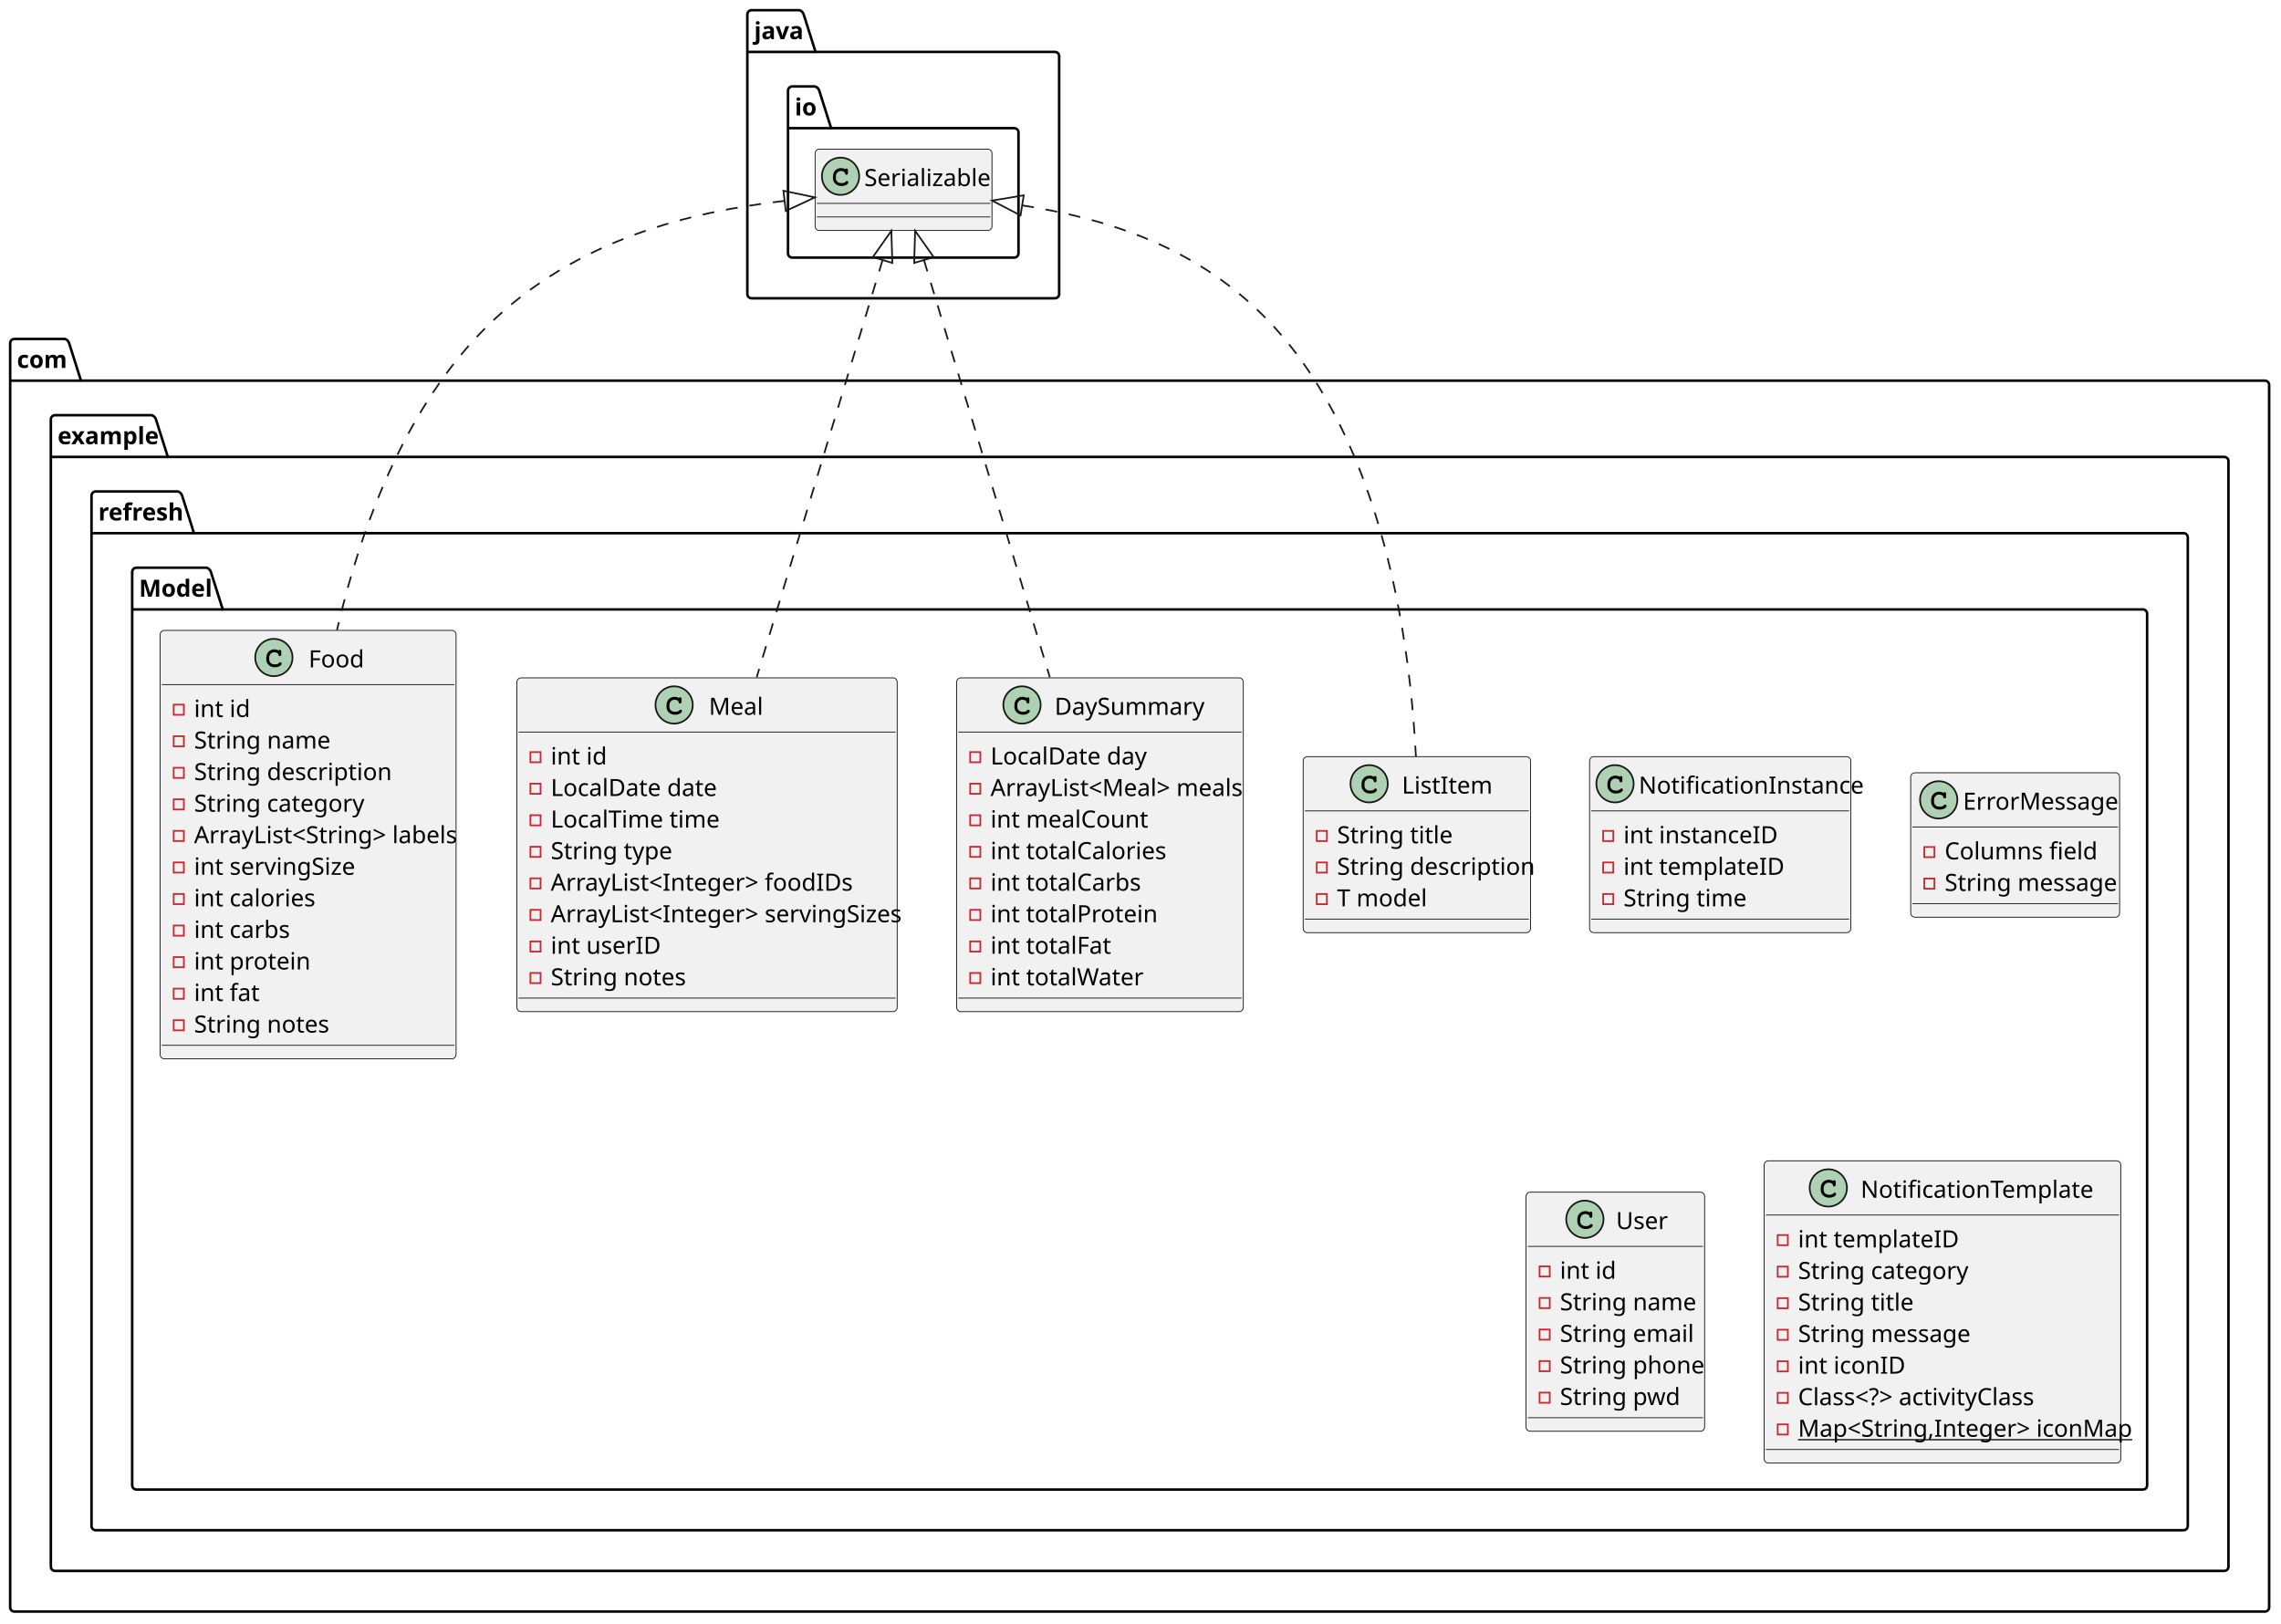
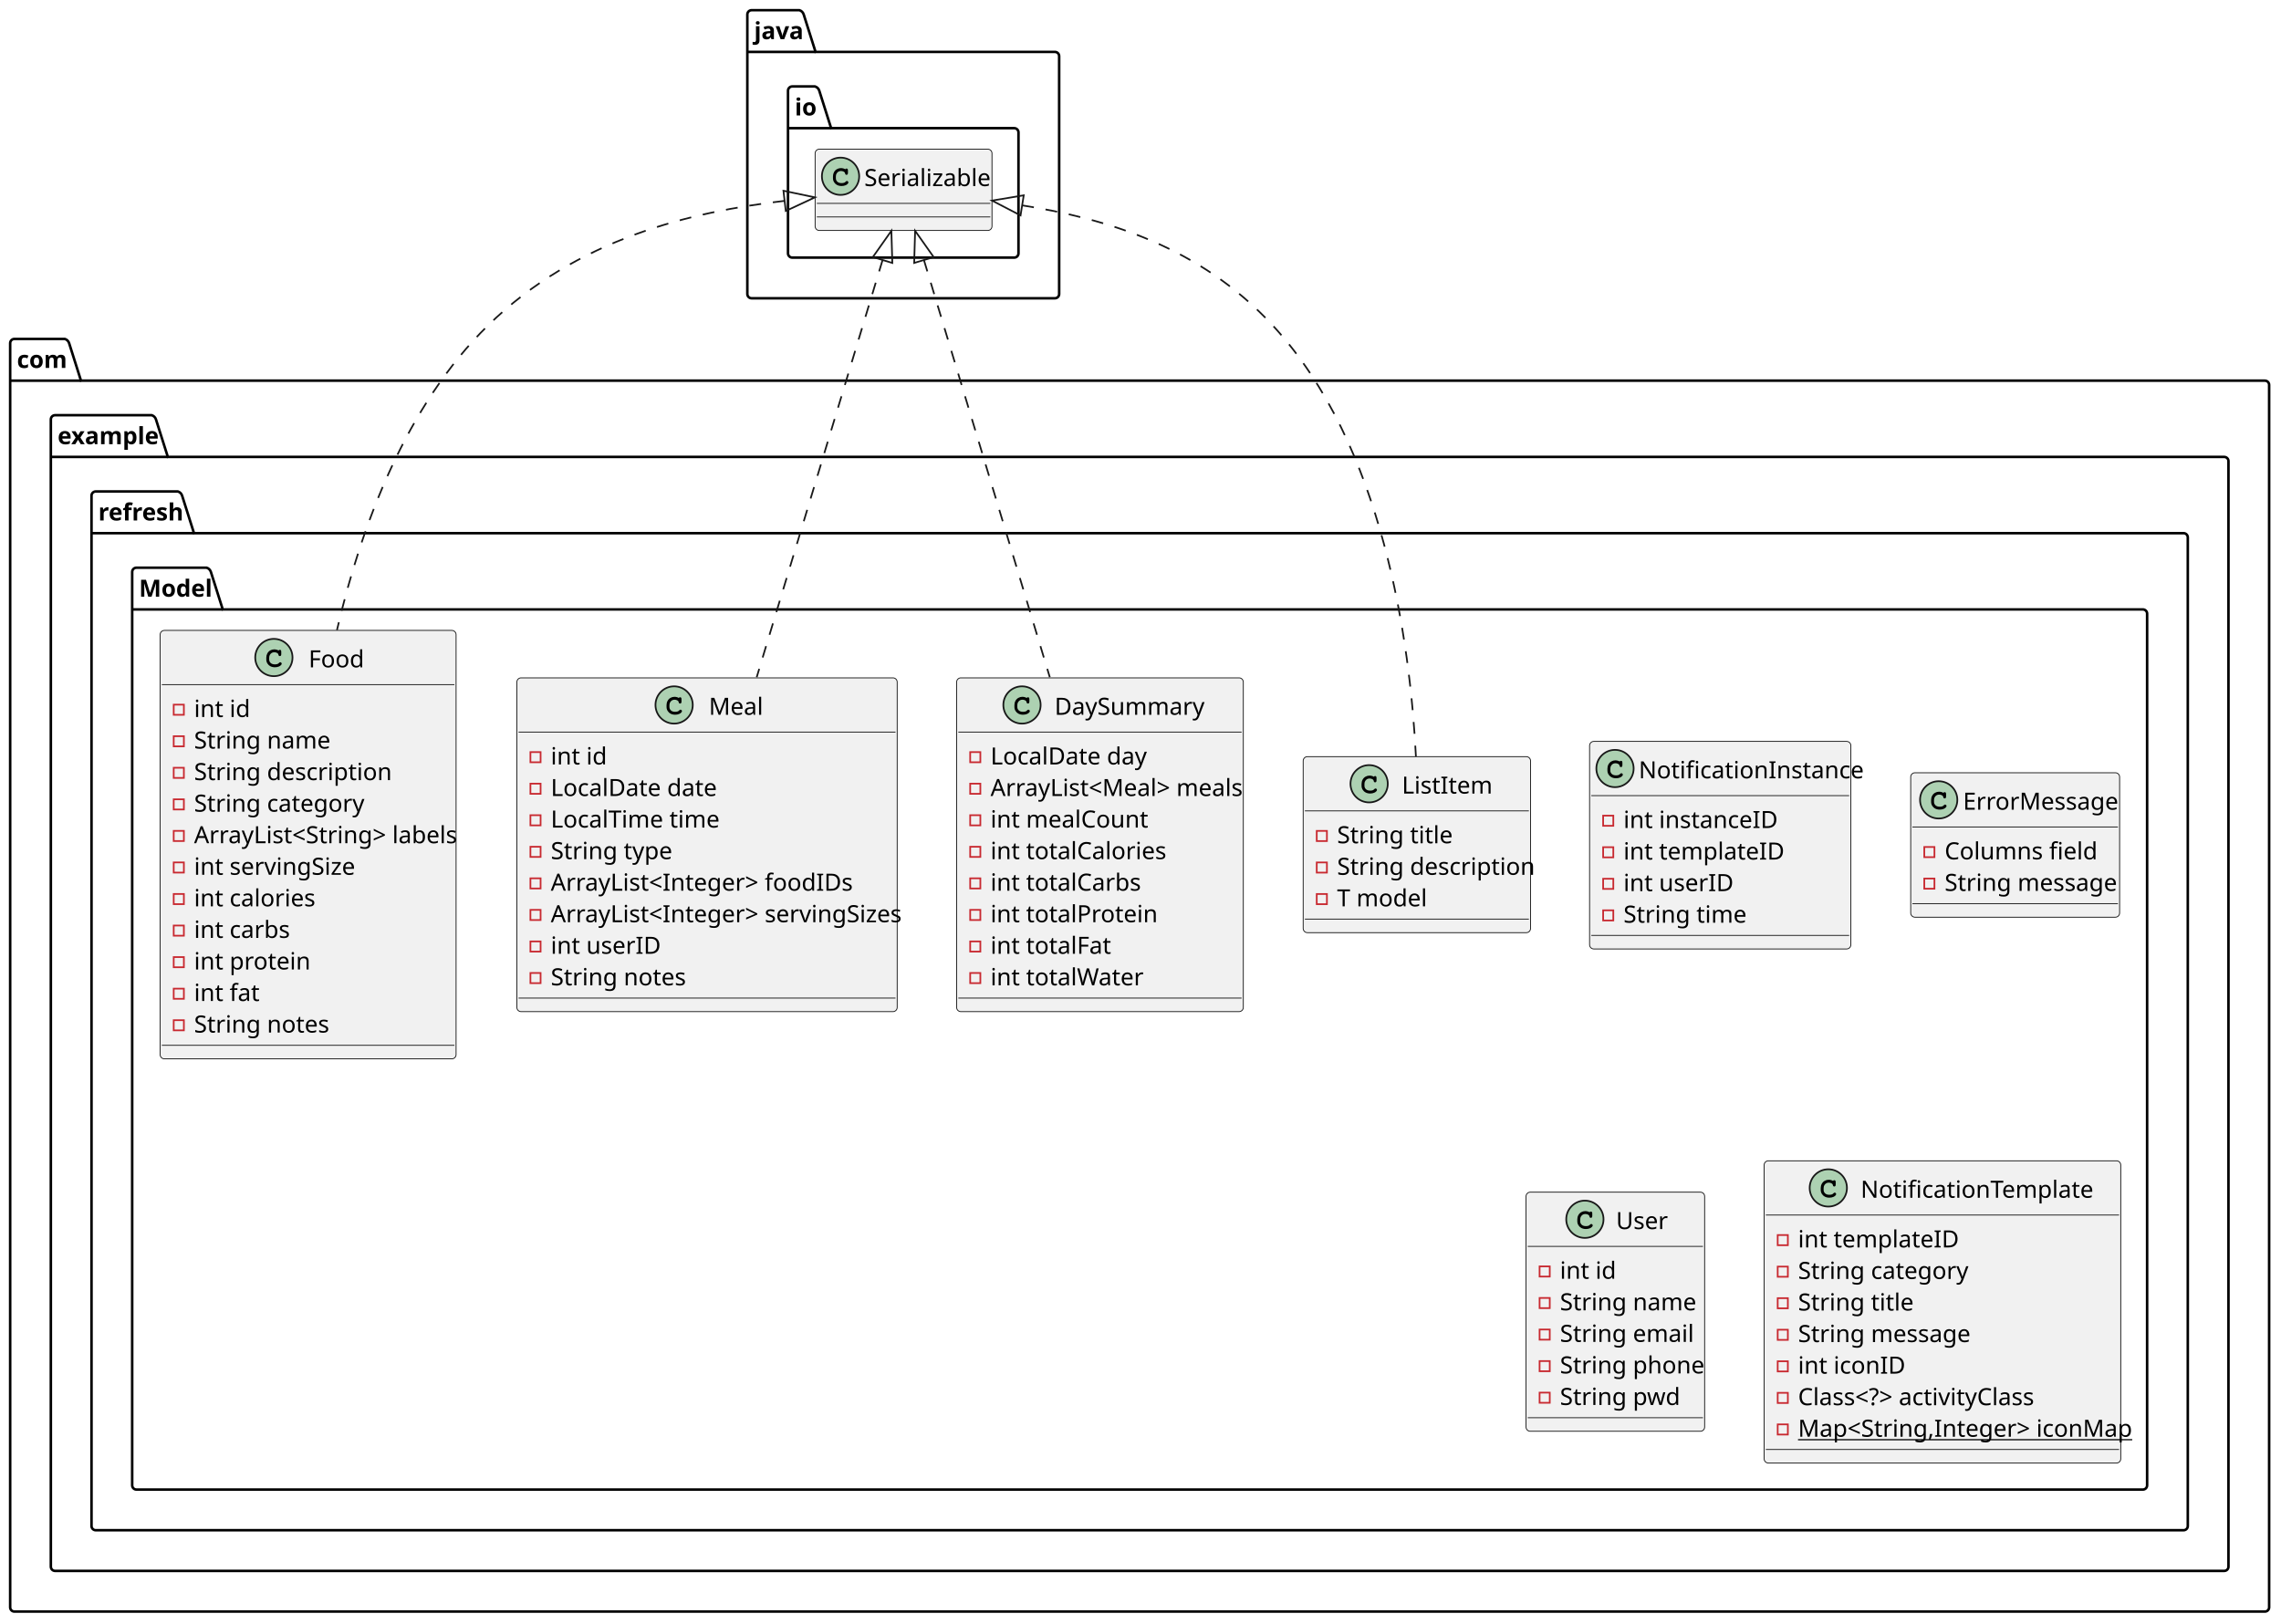
<svg xmlns="http://www.w3.org/2000/svg" contentStyleType="text/css" height="958px" preserveAspectRatio="none" style="width:1346px;height:958px;background:#FFFFFF;" version="1.1" viewBox="0 0 1346 958" width="1346px" zoomAndPan="magnify">
  <defs />
  <g>
    <g id="cluster_com">
      <path d="M8.5,200.014 L38.286,200.014 A3.75,3.75 0 0 1 40.786,202.514 L47.786,224.635 L1336.5,224.635 A2.5,2.5 0 0 1 1339,227.135 L1339,948.514 A2.5,2.5 0 0 1 1336.5,951.014 L8.5,951.014 A2.5,2.5 0 0 1 6,948.514 L6,202.514 A2.5,2.5 0 0 1 8.5,200.014 " fill="none" style="stroke:#000000;stroke-width:1.5;" />
      <line style="stroke:#000000;stroke-width:1.5;" x1="6" x2="47.786" y1="224.635" y2="224.635" />
      <text fill="#000000" font-family="sans-serif" font-size="14" font-weight="bold" lengthAdjust="spacing" textLength="28.786" x="10" y="217.121">com</text>
    </g>
    <g id="cluster_example">
      <path d="M32.5,245.014 L89.534,245.014 A3.75,3.75 0 0 1 92.034,247.514 L99.034,269.635 L1312.5,269.635 A2.5,2.5 0 0 1 1315,272.135 L1315,924.514 A2.5,2.5 0 0 1 1312.5,927.014 L32.5,927.014 A2.5,2.5 0 0 1 30,924.514 L30,247.514 A2.5,2.5 0 0 1 32.5,245.014 " fill="none" style="stroke:#000000;stroke-width:1.5;" />
      <line style="stroke:#000000;stroke-width:1.5;" x1="30" x2="99.034" y1="269.635" y2="269.635" />
      <text fill="#000000" font-family="sans-serif" font-size="14" font-weight="bold" lengthAdjust="spacing" textLength="56.034" x="34" y="262.121">example</text>
    </g>
    <g id="cluster_refresh">
      <path d="M56.5,290.014 L104.969,290.014 A3.75,3.75 0 0 1 107.469,292.514 L114.469,314.635 L1288.5,314.635 A2.5,2.5 0 0 1 1291,317.135 L1291,900.514 A2.5,2.5 0 0 1 1288.5,903.014 L56.5,903.014 A2.5,2.5 0 0 1 54,900.514 L54,292.514 A2.5,2.5 0 0 1 56.5,290.014 " fill="none" style="stroke:#000000;stroke-width:1.5;" />
      <line style="stroke:#000000;stroke-width:1.5;" x1="54" x2="114.469" y1="314.635" y2="314.635" />
      <text fill="#000000" font-family="sans-serif" font-size="14" font-weight="bold" lengthAdjust="spacing" textLength="47.469" x="58" y="307.121">refresh</text>
    </g>
    <g id="cluster_Model">
      <path d="M80.5,335.014 L121.941,335.014 A3.75,3.75 0 0 1 124.441,337.514 L131.441,359.635 L1264.5,359.635 A2.5,2.5 0 0 1 1267,362.135 L1267,876.514 A2.5,2.5 0 0 1 1264.5,879.014 L80.5,879.014 A2.5,2.5 0 0 1 78,876.514 L78,337.514 A2.5,2.5 0 0 1 80.5,335.014 " fill="none" style="stroke:#000000;stroke-width:1.5;" />
      <line style="stroke:#000000;stroke-width:1.5;" x1="78" x2="131.441" y1="359.635" y2="359.635" />
      <text fill="#000000" font-family="sans-serif" font-size="14" font-weight="bold" lengthAdjust="spacing" textLength="40.441" x="82" y="352.121">Model</text>
    </g>
    <g id="cluster_java">
      <path d="M443.5,6.014 L471.748,6.014 A3.75,3.75 0 0 1 474.248,8.514 L481.248,30.635 L622.5,30.635 A2.5,2.5 0 0 1 625,33.135 L625,173.514 A2.5,2.5 0 0 1 622.5,176.014 L443.5,176.014 A2.5,2.5 0 0 1 441,173.514 L441,8.514 A2.5,2.5 0 0 1 443.5,6.014 " fill="none" style="stroke:#000000;stroke-width:1.5;" />
      <line style="stroke:#000000;stroke-width:1.5;" x1="441" x2="481.248" y1="30.635" y2="30.635" />
      <text fill="#000000" font-family="sans-serif" font-size="14" font-weight="bold" lengthAdjust="spacing" textLength="27.248" x="445" y="23.121">java</text>
    </g>
    <g id="cluster_io">
      <path d="M467.5,51.014 L480.941,51.014 A3.75,3.75 0 0 1 483.441,53.514 L490.441,75.635 L598.5,75.635 A2.5,2.5 0 0 1 601,78.135 L601,149.514 A2.5,2.5 0 0 1 598.5,152.014 L467.5,152.014 A2.5,2.5 0 0 1 465,149.514 L465,53.514 A2.5,2.5 0 0 1 467.5,51.014 " fill="none" style="stroke:#000000;stroke-width:1.5;" />
      <line style="stroke:#000000;stroke-width:1.5;" x1="465" x2="490.441" y1="75.635" y2="75.635" />
      <text fill="#000000" font-family="sans-serif" font-size="14" font-weight="bold" lengthAdjust="spacing" textLength="12.441" x="469" y="68.121">io</text>
    </g>
    <g id="elem_ListItem">
      <rect codeLine="1" fill="#F1F1F1" height="103.863" id="ListItem" rx="2.5" ry="2.5" style="stroke:#181818;stroke-width:0.5;" width="134.165" x="769" y="446.514" />
      <ellipse cx="807.918" cy="462.514" fill="#ADD1B2" rx="11" ry="11" style="stroke:#181818;stroke-width:1.0;" />
      <path d="M810.684,458.389 Q810.84,458.17 811.028,458.06 Q811.215,457.951 811.434,457.951 Q811.809,457.951 812.043,458.217 Q812.278,458.467 812.278,459.076 L812.278,460.529 Q812.278,461.139 812.043,461.404 Q811.809,461.67 811.434,461.67 Q811.09,461.67 810.887,461.467 Q810.684,461.279 810.574,460.764 Q810.528,460.404 810.34,460.217 Q810.012,459.842 809.403,459.623 Q808.793,459.404 808.168,459.404 Q807.403,459.404 806.762,459.732 Q806.137,460.06 805.637,460.81 Q805.153,461.56 805.153,462.592 L805.153,463.685 Q805.153,464.92 806.043,465.748 Q806.934,466.56 808.528,466.56 Q809.465,466.56 810.121,466.31 Q810.512,466.154 810.934,465.717 Q811.199,465.451 811.34,465.373 Q811.496,465.295 811.699,465.295 Q812.028,465.295 812.278,465.56 Q812.543,465.81 812.543,466.154 Q812.543,466.498 812.199,466.904 Q811.699,467.482 810.903,467.81 Q809.824,468.264 808.528,468.264 Q807.012,468.264 805.809,467.639 Q804.824,467.139 804.137,466.076 Q803.449,464.998 803.449,463.717 L803.449,462.56 Q803.449,461.232 804.059,460.092 Q804.684,458.935 805.778,458.326 Q806.871,457.701 808.106,457.701 Q808.84,457.701 809.481,457.873 Q810.137,458.029 810.684,458.389 Z " fill="#000000" />
      <text fill="#000000" font-family="sans-serif" font-size="14" lengthAdjust="spacing" textLength="49.014" x="827.233" y="468.31">ListItem</text>
      <line style="stroke:#181818;stroke-width:0.5;" x1="770" x2="902.165" y1="478.514" y2="478.514" />
      <rect fill="none" height="6" style="stroke:#C82930;stroke-width:1.0;" width="6" x="777" y="490.324" />
      <text fill="#000000" font-family="sans-serif" font-size="14" lengthAdjust="spacing" textLength="62.248" x="789" y="497.621">String title</text>
      <rect fill="none" height="6" style="stroke:#C82930;stroke-width:1.0;" width="6" x="777" y="508.945" />
      <text fill="#000000" font-family="sans-serif" font-size="14" lengthAdjust="spacing" textLength="108.165" x="789" y="516.242">String description</text>
      <rect fill="none" height="6" style="stroke:#C82930;stroke-width:1.0;" width="6" x="777" y="527.566" />
      <text fill="#000000" font-family="sans-serif" font-size="14" lengthAdjust="spacing" textLength="50.572" x="789" y="534.863">T model</text>
      <line style="stroke:#181818;stroke-width:0.5;" x1="770" x2="902.165" y1="542.377" y2="542.377" />
    </g>
    <g id="elem_NotificationInstance">
-       <rect codeLine="7" fill="#F1F1F1" height="103.863" id="NotificationInstance" rx="2.5" ry="2.5" style="stroke:#181818;stroke-width:0.5;" width="154.179" x="938" y="446.514" />
-       <ellipse cx="953" cy="462.514" fill="#ADD1B2" rx="11" ry="11" style="stroke:#181818;stroke-width:1.0;" />
-       <path d="M955.766,458.389 Q955.922,458.17 956.109,458.06 Q956.297,457.951 956.516,457.951 Q956.891,457.951 957.125,458.217 Q957.359,458.467 957.359,459.076 L957.359,460.529 Q957.359,461.139 957.125,461.404 Q956.891,461.67 956.516,461.67 Q956.172,461.67 955.969,461.467 Q955.766,461.279 955.656,460.764 Q955.609,460.404 955.422,460.217 Q955.094,459.842 954.484,459.623 Q953.875,459.404 953.25,459.404 Q952.484,459.404 951.844,459.732 Q951.219,460.06 950.719,460.81 Q950.234,461.56 950.234,462.592 L950.234,463.685 Q950.234,464.92 951.125,465.748 Q952.016,466.56 953.609,466.56 Q954.547,466.56 955.203,466.31 Q955.594,466.154 956.016,465.717 Q956.281,465.451 956.422,465.373 Q956.578,465.295 956.781,465.295 Q957.109,465.295 957.359,465.56 Q957.625,465.81 957.625,466.154 Q957.625,466.498 957.281,466.904 Q956.781,467.482 955.984,467.81 Q954.906,468.264 953.609,468.264 Q952.094,468.264 950.891,467.639 Q949.906,467.139 949.219,466.076 Q948.531,464.998 948.531,463.717 L948.531,462.56 Q948.531,461.232 949.141,460.092 Q949.766,458.935 950.859,458.326 Q951.953,457.701 953.188,457.701 Q953.922,457.701 954.562,457.873 Q955.219,458.029 955.766,458.389 Z " fill="#000000" />
-       <text fill="#000000" font-family="sans-serif" font-size="14" lengthAdjust="spacing" textLength="122.179" x="967" y="468.31">NotificationInstance</text>
-       <line style="stroke:#181818;stroke-width:0.5;" x1="939" x2="1091.179" y1="478.514" y2="478.514" />
-       <rect fill="none" height="6" style="stroke:#C82930;stroke-width:1.0;" width="6" x="946" y="490.324" />
-       <text fill="#000000" font-family="sans-serif" font-size="14" lengthAdjust="spacing" textLength="84.82" x="958" y="497.621">int instanceID</text>
-       <rect fill="none" height="6" style="stroke:#C82930;stroke-width:1.0;" width="6" x="946" y="508.945" />
-       <text fill="#000000" font-family="sans-serif" font-size="14" lengthAdjust="spacing" textLength="86.372" x="958" y="516.242">int templateID</text>
-       <rect fill="none" height="6" style="stroke:#C82930;stroke-width:1.0;" width="6" x="946" y="527.566" />
-       <text fill="#000000" font-family="sans-serif" font-size="14" lengthAdjust="spacing" textLength="66.91" x="958" y="534.863">String time</text>
-       <line style="stroke:#181818;stroke-width:0.5;" x1="939" x2="1091.179" y1="542.377" y2="542.377" />
+       <rect codeLine="7" fill="#F1F1F1" height="122.484" id="NotificationInstance" rx="2.5" ry="2.5" style="stroke:#181818;stroke-width:0.5;" width="154.179" x="938" y="437.514" />
+       <ellipse cx="953" cy="453.514" fill="#ADD1B2" rx="11" ry="11" style="stroke:#181818;stroke-width:1.0;" />
+       <path d="M955.766,449.389 Q955.922,449.17 956.109,449.06 Q956.297,448.951 956.516,448.951 Q956.891,448.951 957.125,449.217 Q957.359,449.467 957.359,450.076 L957.359,451.529 Q957.359,452.139 957.125,452.404 Q956.891,452.67 956.516,452.67 Q956.172,452.67 955.969,452.467 Q955.766,452.279 955.656,451.764 Q955.609,451.404 955.422,451.217 Q955.094,450.842 954.484,450.623 Q953.875,450.404 953.25,450.404 Q952.484,450.404 951.844,450.732 Q951.219,451.06 950.719,451.81 Q950.234,452.56 950.234,453.592 L950.234,454.685 Q950.234,455.92 951.125,456.748 Q952.016,457.56 953.609,457.56 Q954.547,457.56 955.203,457.31 Q955.594,457.154 956.016,456.717 Q956.281,456.451 956.422,456.373 Q956.578,456.295 956.781,456.295 Q957.109,456.295 957.359,456.56 Q957.625,456.81 957.625,457.154 Q957.625,457.498 957.281,457.904 Q956.781,458.482 955.984,458.81 Q954.906,459.264 953.609,459.264 Q952.094,459.264 950.891,458.639 Q949.906,458.139 949.219,457.076 Q948.531,455.998 948.531,454.717 L948.531,453.56 Q948.531,452.232 949.141,451.092 Q949.766,449.935 950.859,449.326 Q951.953,448.701 953.188,448.701 Q953.922,448.701 954.562,448.873 Q955.219,449.029 955.766,449.389 Z " fill="#000000" />
+       <text fill="#000000" font-family="sans-serif" font-size="14" lengthAdjust="spacing" textLength="122.179" x="967" y="459.31">NotificationInstance</text>
+       <line style="stroke:#181818;stroke-width:0.5;" x1="939" x2="1091.179" y1="469.514" y2="469.514" />
+       <rect fill="none" height="6" style="stroke:#C82930;stroke-width:1.0;" width="6" x="946" y="481.324" />
+       <text fill="#000000" font-family="sans-serif" font-size="14" lengthAdjust="spacing" textLength="84.82" x="958" y="488.621">int instanceID</text>
+       <rect fill="none" height="6" style="stroke:#C82930;stroke-width:1.0;" width="6" x="946" y="499.945" />
+       <text fill="#000000" font-family="sans-serif" font-size="14" lengthAdjust="spacing" textLength="86.372" x="958" y="507.242">int templateID</text>
+       <rect fill="none" height="6" style="stroke:#C82930;stroke-width:1.0;" width="6" x="946" y="518.566" />
+       <text fill="#000000" font-family="sans-serif" font-size="14" lengthAdjust="spacing" textLength="59.91" x="958" y="525.863">int userID</text>
+       <rect fill="none" height="6" style="stroke:#C82930;stroke-width:1.0;" width="6" x="946" y="537.188" />
+       <text fill="#000000" font-family="sans-serif" font-size="14" lengthAdjust="spacing" textLength="66.91" x="958" y="544.484">String time</text>
+       <line style="stroke:#181818;stroke-width:0.5;" x1="939" x2="1091.179" y1="551.998" y2="551.998" />
    </g>
    <g id="elem_DaySummary">
-       <rect codeLine="13" fill="#F1F1F1" height="196.969" id="DaySummary" rx="2.5" ry="2.5" style="stroke:#181818;stroke-width:0.5;" width="169.165" x="564.5" y="400.014" />
+       <rect codeLine="14" fill="#F1F1F1" height="196.969" id="DaySummary" rx="2.5" ry="2.5" style="stroke:#181818;stroke-width:0.5;" width="169.165" x="564.5" y="400.014" />
      <ellipse cx="603.067" cy="416.014" fill="#ADD1B2" rx="11" ry="11" style="stroke:#181818;stroke-width:1.0;" />
      <path d="M605.833,411.889 Q605.989,411.67 606.177,411.56 Q606.364,411.451 606.583,411.451 Q606.958,411.451 607.192,411.717 Q607.427,411.967 607.427,412.576 L607.427,414.029 Q607.427,414.639 607.192,414.904 Q606.958,415.17 606.583,415.17 Q606.239,415.17 606.036,414.967 Q605.833,414.779 605.724,414.264 Q605.677,413.904 605.489,413.717 Q605.161,413.342 604.552,413.123 Q603.942,412.904 603.317,412.904 Q602.552,412.904 601.911,413.232 Q601.286,413.56 600.786,414.31 Q600.302,415.06 600.302,416.092 L600.302,417.185 Q600.302,418.42 601.192,419.248 Q602.083,420.06 603.677,420.06 Q604.614,420.06 605.271,419.81 Q605.661,419.654 606.083,419.217 Q606.349,418.951 606.489,418.873 Q606.646,418.795 606.849,418.795 Q607.177,418.795 607.427,419.06 Q607.692,419.31 607.692,419.654 Q607.692,419.998 607.349,420.404 Q606.849,420.982 606.052,421.31 Q604.974,421.764 603.677,421.764 Q602.161,421.764 600.958,421.139 Q599.974,420.639 599.286,419.576 Q598.599,418.498 598.599,417.217 L598.599,416.06 Q598.599,414.732 599.208,413.592 Q599.833,412.435 600.927,411.826 Q602.021,411.201 603.255,411.201 Q603.989,411.201 604.63,411.373 Q605.286,411.529 605.833,411.889 Z " fill="#000000" />
      <text fill="#000000" font-family="sans-serif" font-size="14" lengthAdjust="spacing" textLength="84.793" x="622.305" y="421.81">DaySummary</text>
      <line style="stroke:#181818;stroke-width:0.5;" x1="565.5" x2="732.665" y1="432.014" y2="432.014" />
      <rect fill="none" height="6" style="stroke:#C82930;stroke-width:1.0;" width="6" x="572.5" y="443.824" />
      <text fill="#000000" font-family="sans-serif" font-size="14" lengthAdjust="spacing" textLength="89.503" x="584.5" y="451.121">LocalDate day</text>
      <rect fill="none" height="6" style="stroke:#C82930;stroke-width:1.0;" width="6" x="572.5" y="462.445" />
      <text fill="#000000" font-family="sans-serif" font-size="14" lengthAdjust="spacing" textLength="143.165" x="584.5" y="469.742">ArrayList&lt;Meal&gt; meals</text>
      <rect fill="none" height="6" style="stroke:#C82930;stroke-width:1.0;" width="6" x="572.5" y="481.066" />
      <text fill="#000000" font-family="sans-serif" font-size="14" lengthAdjust="spacing" textLength="86.379" x="584.5" y="488.363">int mealCount</text>
      <rect fill="none" height="6" style="stroke:#C82930;stroke-width:1.0;" width="6" x="572.5" y="499.688" />
      <text fill="#000000" font-family="sans-serif" font-size="14" lengthAdjust="spacing" textLength="96.489" x="584.5" y="506.984">int totalCalories</text>
      <rect fill="none" height="6" style="stroke:#C82930;stroke-width:1.0;" width="6" x="572.5" y="518.309" />
      <text fill="#000000" font-family="sans-serif" font-size="14" lengthAdjust="spacing" textLength="82.482" x="584.5" y="525.606">int totalCarbs</text>
      <rect fill="none" height="6" style="stroke:#C82930;stroke-width:1.0;" width="6" x="572.5" y="536.93" />
      <text fill="#000000" font-family="sans-serif" font-size="14" lengthAdjust="spacing" textLength="89.496" x="584.5" y="544.227">int totalProtein</text>
      <rect fill="none" height="6" style="stroke:#C82930;stroke-width:1.0;" width="6" x="572.5" y="555.551" />
      <text fill="#000000" font-family="sans-serif" font-size="14" lengthAdjust="spacing" textLength="65.365" x="584.5" y="562.848">int totalFat</text>
      <rect fill="none" height="6" style="stroke:#C82930;stroke-width:1.0;" width="6" x="572.5" y="574.172" />
      <text fill="#000000" font-family="sans-serif" font-size="14" lengthAdjust="spacing" textLength="82.476" x="584.5" y="581.469">int totalWater</text>
      <line style="stroke:#181818;stroke-width:0.5;" x1="565.5" x2="732.665" y1="588.982" y2="588.982" />
    </g>
    <g id="elem_ErrorMessage">
-       <rect codeLine="24" fill="#F1F1F1" height="85.242" id="ErrorMessage" rx="2.5" ry="2.5" style="stroke:#181818;stroke-width:0.5;" width="123.269" x="1127.5" y="456.014" />
+       <rect codeLine="25" fill="#F1F1F1" height="85.242" id="ErrorMessage" rx="2.5" ry="2.5" style="stroke:#181818;stroke-width:0.5;" width="123.269" x="1127.5" y="456.014" />
      <ellipse cx="1144.008" cy="472.014" fill="#ADD1B2" rx="11" ry="11" style="stroke:#181818;stroke-width:1.0;" />
      <path d="M1146.774,467.889 Q1146.93,467.67 1147.118,467.56 Q1147.305,467.451 1147.524,467.451 Q1147.899,467.451 1148.133,467.717 Q1148.368,467.967 1148.368,468.576 L1148.368,470.029 Q1148.368,470.639 1148.133,470.904 Q1147.899,471.17 1147.524,471.17 Q1147.18,471.17 1146.977,470.967 Q1146.774,470.779 1146.665,470.264 Q1146.618,469.904 1146.43,469.717 Q1146.102,469.342 1145.493,469.123 Q1144.883,468.904 1144.258,468.904 Q1143.493,468.904 1142.852,469.232 Q1142.227,469.56 1141.727,470.31 Q1141.243,471.06 1141.243,472.092 L1141.243,473.185 Q1141.243,474.42 1142.133,475.248 Q1143.024,476.06 1144.618,476.06 Q1145.555,476.06 1146.211,475.81 Q1146.602,475.654 1147.024,475.217 Q1147.29,474.951 1147.43,474.873 Q1147.586,474.795 1147.79,474.795 Q1148.118,474.795 1148.368,475.06 Q1148.633,475.31 1148.633,475.654 Q1148.633,475.998 1148.29,476.404 Q1147.79,476.982 1146.993,477.31 Q1145.915,477.764 1144.618,477.764 Q1143.102,477.764 1141.899,477.139 Q1140.915,476.639 1140.227,475.576 Q1139.54,474.498 1139.54,473.217 L1139.54,472.06 Q1139.54,470.732 1140.149,469.592 Q1140.774,468.435 1141.868,467.826 Q1142.961,467.201 1144.196,467.201 Q1144.93,467.201 1145.571,467.373 Q1146.227,467.529 1146.774,467.889 Z " fill="#000000" />
      <text fill="#000000" font-family="sans-serif" font-size="14" lengthAdjust="spacing" textLength="87.917" x="1158.343" y="477.81">ErrorMessage</text>
      <line style="stroke:#181818;stroke-width:0.5;" x1="1128.5" x2="1249.769" y1="488.014" y2="488.014" />
      <rect fill="none" height="6" style="stroke:#C82930;stroke-width:1.0;" width="6" x="1135.5" y="499.824" />
      <text fill="#000000" font-family="sans-serif" font-size="14" lengthAdjust="spacing" textLength="84.814" x="1147.5" y="507.121">Columns field</text>
      <rect fill="none" height="6" style="stroke:#C82930;stroke-width:1.0;" width="6" x="1135.5" y="518.445" />
      <text fill="#000000" font-family="sans-serif" font-size="14" lengthAdjust="spacing" textLength="97.269" x="1147.5" y="525.742">String message</text>
      <line style="stroke:#181818;stroke-width:0.5;" x1="1128.5" x2="1249.769" y1="533.256" y2="533.256" />
    </g>
    <g id="elem_Meal">
-       <rect codeLine="29" fill="#F1F1F1" height="196.969" id="Meal" rx="2.5" ry="2.5" style="stroke:#181818;stroke-width:0.5;" width="224.427" x="305" y="400.014" />
+       <rect codeLine="30" fill="#F1F1F1" height="196.969" id="Meal" rx="2.5" ry="2.5" style="stroke:#181818;stroke-width:0.5;" width="224.427" x="305" y="400.014" />
      <ellipse cx="397.791" cy="416.014" fill="#ADD1B2" rx="11" ry="11" style="stroke:#181818;stroke-width:1.0;" />
      <path d="M400.557,411.889 Q400.713,411.67 400.9,411.56 Q401.088,411.451 401.307,411.451 Q401.682,411.451 401.916,411.717 Q402.15,411.967 402.15,412.576 L402.15,414.029 Q402.15,414.639 401.916,414.904 Q401.682,415.17 401.307,415.17 Q400.963,415.17 400.76,414.967 Q400.557,414.779 400.447,414.264 Q400.4,413.904 400.213,413.717 Q399.885,413.342 399.275,413.123 Q398.666,412.904 398.041,412.904 Q397.275,412.904 396.635,413.232 Q396.01,413.56 395.51,414.31 Q395.025,415.06 395.025,416.092 L395.025,417.185 Q395.025,418.42 395.916,419.248 Q396.807,420.06 398.4,420.06 Q399.338,420.06 399.994,419.81 Q400.385,419.654 400.807,419.217 Q401.072,418.951 401.213,418.873 Q401.369,418.795 401.572,418.795 Q401.9,418.795 402.15,419.06 Q402.416,419.31 402.416,419.654 Q402.416,419.998 402.072,420.404 Q401.572,420.982 400.775,421.31 Q399.697,421.764 398.4,421.764 Q396.885,421.764 395.682,421.139 Q394.697,420.639 394.01,419.576 Q393.322,418.498 393.322,417.217 L393.322,416.06 Q393.322,414.732 393.932,413.592 Q394.557,412.435 395.65,411.826 Q396.744,411.201 397.978,411.201 Q398.713,411.201 399.353,411.373 Q400.01,411.529 400.557,411.889 Z " fill="#000000" />
      <text fill="#000000" font-family="sans-serif" font-size="14" lengthAdjust="spacing" textLength="30.345" x="418.291" y="421.81">Meal</text>
      <line style="stroke:#181818;stroke-width:0.5;" x1="306" x2="528.427" y1="432.014" y2="432.014" />
      <rect fill="none" height="6" style="stroke:#C82930;stroke-width:1.0;" width="6" x="313" y="443.824" />
      <text fill="#000000" font-family="sans-serif" font-size="14" lengthAdjust="spacing" textLength="29.572" x="325" y="451.121">int id</text>
      <rect fill="none" height="6" style="stroke:#C82930;stroke-width:1.0;" width="6" x="313" y="462.445" />
      <text fill="#000000" font-family="sans-serif" font-size="14" lengthAdjust="spacing" textLength="94.179" x="325" y="469.742">LocalDate date</text>
      <rect fill="none" height="6" style="stroke:#C82930;stroke-width:1.0;" width="6" x="313" y="481.066" />
      <text fill="#000000" font-family="sans-serif" font-size="14" lengthAdjust="spacing" textLength="94.917" x="325" y="488.363">LocalTime time</text>
      <rect fill="none" height="6" style="stroke:#C82930;stroke-width:1.0;" width="6" x="313" y="499.688" />
      <text fill="#000000" font-family="sans-serif" font-size="14" lengthAdjust="spacing" textLength="66.924" x="325" y="506.984">String type</text>
      <rect fill="none" height="6" style="stroke:#C82930;stroke-width:1.0;" width="6" x="313" y="518.309" />
      <text fill="#000000" font-family="sans-serif" font-size="14" lengthAdjust="spacing" textLength="167.31" x="325" y="525.606">ArrayList&lt;Integer&gt; foodIDs</text>
      <rect fill="none" height="6" style="stroke:#C82930;stroke-width:1.0;" width="6" x="313" y="536.93" />
      <text fill="#000000" font-family="sans-serif" font-size="14" lengthAdjust="spacing" textLength="198.427" x="325" y="544.227">ArrayList&lt;Integer&gt; servingSizes</text>
      <rect fill="none" height="6" style="stroke:#C82930;stroke-width:1.0;" width="6" x="313" y="555.551" />
      <text fill="#000000" font-family="sans-serif" font-size="14" lengthAdjust="spacing" textLength="59.91" x="325" y="562.848">int userID</text>
      <rect fill="none" height="6" style="stroke:#C82930;stroke-width:1.0;" width="6" x="313" y="574.172" />
      <text fill="#000000" font-family="sans-serif" font-size="14" lengthAdjust="spacing" textLength="74.71" x="325" y="581.469">String notes</text>
      <line style="stroke:#181818;stroke-width:0.5;" x1="306" x2="528.427" y1="588.982" y2="588.982" />
    </g>
    <g id="elem_Food">
-       <rect codeLine="40" fill="#F1F1F1" height="252.832" id="Food" rx="2.5" ry="2.5" style="stroke:#181818;stroke-width:0.5;" width="174.627" x="94.5" y="372.014" />
+       <rect codeLine="41" fill="#F1F1F1" height="252.832" id="Food" rx="2.5" ry="2.5" style="stroke:#181818;stroke-width:0.5;" width="174.627" x="94.5" y="372.014" />
      <ellipse cx="161.608" cy="388.014" fill="#ADD1B2" rx="11" ry="11" style="stroke:#181818;stroke-width:1.0;" />
      <path d="M164.374,383.889 Q164.53,383.67 164.718,383.56 Q164.905,383.451 165.124,383.451 Q165.499,383.451 165.733,383.717 Q165.968,383.967 165.968,384.576 L165.968,386.029 Q165.968,386.639 165.733,386.904 Q165.499,387.17 165.124,387.17 Q164.78,387.17 164.577,386.967 Q164.374,386.779 164.265,386.264 Q164.218,385.904 164.03,385.717 Q163.702,385.342 163.093,385.123 Q162.483,384.904 161.858,384.904 Q161.093,384.904 160.452,385.232 Q159.827,385.56 159.327,386.31 Q158.843,387.06 158.843,388.092 L158.843,389.185 Q158.843,390.42 159.733,391.248 Q160.624,392.06 162.218,392.06 Q163.155,392.06 163.811,391.81 Q164.202,391.654 164.624,391.217 Q164.89,390.951 165.03,390.873 Q165.186,390.795 165.39,390.795 Q165.718,390.795 165.968,391.06 Q166.233,391.31 166.233,391.654 Q166.233,391.998 165.89,392.404 Q165.39,392.982 164.593,393.31 Q163.515,393.764 162.218,393.764 Q160.702,393.764 159.499,393.139 Q158.515,392.639 157.827,391.576 Q157.14,390.498 157.14,389.217 L157.14,388.06 Q157.14,386.732 157.749,385.592 Q158.374,384.435 159.468,383.826 Q160.561,383.201 161.796,383.201 Q162.53,383.201 163.171,383.373 Q163.827,383.529 164.374,383.889 Z " fill="#000000" />
      <text fill="#000000" font-family="sans-serif" font-size="14" lengthAdjust="spacing" textLength="31.91" x="182.108" y="393.81">Food</text>
      <line style="stroke:#181818;stroke-width:0.5;" x1="95.5" x2="268.127" y1="404.014" y2="404.014" />
      <rect fill="none" height="6" style="stroke:#C82930;stroke-width:1.0;" width="6" x="102.5" y="415.824" />
      <text fill="#000000" font-family="sans-serif" font-size="14" lengthAdjust="spacing" textLength="29.572" x="114.5" y="423.121">int id</text>
      <rect fill="none" height="6" style="stroke:#C82930;stroke-width:1.0;" width="6" x="102.5" y="434.445" />
      <text fill="#000000" font-family="sans-serif" font-size="14" lengthAdjust="spacing" textLength="75.482" x="114.5" y="441.742">String name</text>
      <rect fill="none" height="6" style="stroke:#C82930;stroke-width:1.0;" width="6" x="102.5" y="453.066" />
      <text fill="#000000" font-family="sans-serif" font-size="14" lengthAdjust="spacing" textLength="108.165" x="114.5" y="460.363">String description</text>
      <rect fill="none" height="6" style="stroke:#C82930;stroke-width:1.0;" width="6" x="102.5" y="471.688" />
      <text fill="#000000" font-family="sans-serif" font-size="14" lengthAdjust="spacing" textLength="94.158" x="114.5" y="478.984">String category</text>
      <rect fill="none" height="6" style="stroke:#C82930;stroke-width:1.0;" width="6" x="102.5" y="490.309" />
      <text fill="#000000" font-family="sans-serif" font-size="14" lengthAdjust="spacing" textLength="148.627" x="114.5" y="497.606">ArrayList&lt;String&gt; labels</text>
      <rect fill="none" height="6" style="stroke:#C82930;stroke-width:1.0;" width="6" x="102.5" y="508.93" />
      <text fill="#000000" font-family="sans-serif" font-size="14" lengthAdjust="spacing" textLength="91.041" x="114.5" y="516.227">int servingSize</text>
      <rect fill="none" height="6" style="stroke:#C82930;stroke-width:1.0;" width="6" x="102.5" y="527.551" />
      <text fill="#000000" font-family="sans-serif" font-size="14" lengthAdjust="spacing" textLength="66.917" x="114.5" y="534.848">int calories</text>
      <rect fill="none" height="6" style="stroke:#C82930;stroke-width:1.0;" width="6" x="102.5" y="546.172" />
      <text fill="#000000" font-family="sans-serif" font-size="14" lengthAdjust="spacing" textLength="52.91" x="114.5" y="553.469">int carbs</text>
      <rect fill="none" height="6" style="stroke:#C82930;stroke-width:1.0;" width="6" x="102.5" y="564.793" />
      <text fill="#000000" font-family="sans-serif" font-size="14" lengthAdjust="spacing" textLength="61.482" x="114.5" y="572.09">int protein</text>
      <rect fill="none" height="6" style="stroke:#C82930;stroke-width:1.0;" width="6" x="102.5" y="583.414" />
      <text fill="#000000" font-family="sans-serif" font-size="14" lengthAdjust="spacing" textLength="34.241" x="114.5" y="590.711">int fat</text>
      <rect fill="none" height="6" style="stroke:#C82930;stroke-width:1.0;" width="6" x="102.5" y="602.035" />
      <text fill="#000000" font-family="sans-serif" font-size="14" lengthAdjust="spacing" textLength="74.71" x="114.5" y="609.332">String notes</text>
      <line style="stroke:#181818;stroke-width:0.5;" x1="95.5" x2="268.127" y1="616.846" y2="616.846" />
    </g>
    <g id="elem_User">
-       <rect codeLine="54" fill="#F1F1F1" height="141.106" id="User" rx="2.5" ry="2.5" style="stroke:#181818;stroke-width:0.5;" width="105.393" x="900.5" y="703.514" />
+       <rect codeLine="55" fill="#F1F1F1" height="141.106" id="User" rx="2.5" ry="2.5" style="stroke:#181818;stroke-width:0.5;" width="105.393" x="900.5" y="703.514" />
      <ellipse cx="935.225" cy="719.514" fill="#ADD1B2" rx="11" ry="11" style="stroke:#181818;stroke-width:1.0;" />
      <path d="M937.991,715.389 Q938.147,715.17 938.335,715.061 Q938.522,714.951 938.741,714.951 Q939.116,714.951 939.35,715.217 Q939.585,715.467 939.585,716.076 L939.585,717.529 Q939.585,718.139 939.35,718.404 Q939.116,718.67 938.741,718.67 Q938.397,718.67 938.194,718.467 Q937.991,718.279 937.881,717.764 Q937.835,717.404 937.647,717.217 Q937.319,716.842 936.71,716.623 Q936.1,716.404 935.475,716.404 Q934.71,716.404 934.069,716.732 Q933.444,717.061 932.944,717.811 Q932.46,718.561 932.46,719.592 L932.46,720.686 Q932.46,721.92 933.35,722.748 Q934.241,723.561 935.835,723.561 Q936.772,723.561 937.428,723.311 Q937.819,723.154 938.241,722.717 Q938.506,722.451 938.647,722.373 Q938.803,722.295 939.006,722.295 Q939.335,722.295 939.585,722.561 Q939.85,722.811 939.85,723.154 Q939.85,723.498 939.506,723.904 Q939.006,724.482 938.21,724.811 Q937.131,725.264 935.835,725.264 Q934.319,725.264 933.116,724.639 Q932.131,724.139 931.444,723.076 Q930.756,721.998 930.756,720.717 L930.756,719.561 Q930.756,718.232 931.366,717.092 Q931.991,715.936 933.085,715.326 Q934.178,714.701 935.413,714.701 Q936.147,714.701 936.788,714.873 Q937.444,715.029 937.991,715.389 Z " fill="#000000" />
      <text fill="#000000" font-family="sans-serif" font-size="14" lengthAdjust="spacing" textLength="29.559" x="953.609" y="725.311">User</text>
      <line style="stroke:#181818;stroke-width:0.5;" x1="901.5" x2="1004.893" y1="735.514" y2="735.514" />
      <rect fill="none" height="6" style="stroke:#C82930;stroke-width:1.0;" width="6" x="908.5" y="747.324" />
      <text fill="#000000" font-family="sans-serif" font-size="14" lengthAdjust="spacing" textLength="29.572" x="920.5" y="754.621">int id</text>
      <rect fill="none" height="6" style="stroke:#C82930;stroke-width:1.0;" width="6" x="908.5" y="765.945" />
      <text fill="#000000" font-family="sans-serif" font-size="14" lengthAdjust="spacing" textLength="75.482" x="920.5" y="773.242">String name</text>
      <rect fill="none" height="6" style="stroke:#C82930;stroke-width:1.0;" width="6" x="908.5" y="784.566" />
      <text fill="#000000" font-family="sans-serif" font-size="14" lengthAdjust="spacing" textLength="73.917" x="920.5" y="791.863">String email</text>
      <rect fill="none" height="6" style="stroke:#C82930;stroke-width:1.0;" width="6" x="908.5" y="803.188" />
      <text fill="#000000" font-family="sans-serif" font-size="14" lengthAdjust="spacing" textLength="79.393" x="920.5" y="810.484">String phone</text>
      <rect fill="none" height="6" style="stroke:#C82930;stroke-width:1.0;" width="6" x="908.5" y="821.809" />
      <text fill="#000000" font-family="sans-serif" font-size="14" lengthAdjust="spacing" textLength="66.144" x="920.5" y="829.106">String pwd</text>
      <line style="stroke:#181818;stroke-width:0.5;" x1="901.5" x2="1004.893" y1="836.619" y2="836.619" />
    </g>
    <g id="elem_NotificationTemplate">
-       <rect codeLine="62" fill="#F1F1F1" height="178.348" id="NotificationTemplate" rx="2.5" ry="2.5" style="stroke:#181818;stroke-width:0.5;" width="210.44" x="1041" y="685.014" />
+       <rect codeLine="63" fill="#F1F1F1" height="178.348" id="NotificationTemplate" rx="2.5" ry="2.5" style="stroke:#181818;stroke-width:0.5;" width="210.44" x="1041" y="685.014" />
      <ellipse cx="1078.872" cy="701.014" fill="#ADD1B2" rx="11" ry="11" style="stroke:#181818;stroke-width:1.0;" />
      <path d="M1081.638,696.889 Q1081.794,696.67 1081.982,696.561 Q1082.169,696.451 1082.388,696.451 Q1082.763,696.451 1082.997,696.717 Q1083.232,696.967 1083.232,697.576 L1083.232,699.029 Q1083.232,699.639 1082.997,699.904 Q1082.763,700.17 1082.388,700.17 Q1082.044,700.17 1081.841,699.967 Q1081.638,699.779 1081.528,699.264 Q1081.482,698.904 1081.294,698.717 Q1080.966,698.342 1080.357,698.123 Q1079.747,697.904 1079.122,697.904 Q1078.357,697.904 1077.716,698.232 Q1077.091,698.561 1076.591,699.311 Q1076.107,700.061 1076.107,701.092 L1076.107,702.186 Q1076.107,703.42 1076.997,704.248 Q1077.888,705.061 1079.482,705.061 Q1080.419,705.061 1081.075,704.811 Q1081.466,704.654 1081.888,704.217 Q1082.153,703.951 1082.294,703.873 Q1082.45,703.795 1082.653,703.795 Q1082.982,703.795 1083.232,704.061 Q1083.497,704.311 1083.497,704.654 Q1083.497,704.998 1083.153,705.404 Q1082.653,705.982 1081.857,706.311 Q1080.778,706.764 1079.482,706.764 Q1077.966,706.764 1076.763,706.139 Q1075.778,705.639 1075.091,704.576 Q1074.403,703.498 1074.403,702.217 L1074.403,701.061 Q1074.403,699.732 1075.013,698.592 Q1075.638,697.436 1076.732,696.826 Q1077.825,696.201 1079.06,696.201 Q1079.794,696.201 1080.435,696.373 Q1081.091,696.529 1081.638,696.889 Z " fill="#000000" />
      <text fill="#000000" font-family="sans-serif" font-size="14" lengthAdjust="spacing" textLength="127.613" x="1097.955" y="706.811">NotificationTemplate</text>
      <line style="stroke:#181818;stroke-width:0.5;" x1="1042" x2="1250.44" y1="717.014" y2="717.014" />
      <rect fill="none" height="6" style="stroke:#C82930;stroke-width:1.0;" width="6" x="1049" y="728.824" />
      <text fill="#000000" font-family="sans-serif" font-size="14" lengthAdjust="spacing" textLength="86.372" x="1061" y="736.121">int templateID</text>
      <rect fill="none" height="6" style="stroke:#C82930;stroke-width:1.0;" width="6" x="1049" y="747.445" />
      <text fill="#000000" font-family="sans-serif" font-size="14" lengthAdjust="spacing" textLength="94.158" x="1061" y="754.742">String category</text>
      <rect fill="none" height="6" style="stroke:#C82930;stroke-width:1.0;" width="6" x="1049" y="766.066" />
      <text fill="#000000" font-family="sans-serif" font-size="14" lengthAdjust="spacing" textLength="62.248" x="1061" y="773.363">String title</text>
      <rect fill="none" height="6" style="stroke:#C82930;stroke-width:1.0;" width="6" x="1049" y="784.688" />
      <text fill="#000000" font-family="sans-serif" font-size="14" lengthAdjust="spacing" textLength="97.269" x="1061" y="791.984">String message</text>
      <rect fill="none" height="6" style="stroke:#C82930;stroke-width:1.0;" width="6" x="1049" y="803.309" />
      <text fill="#000000" font-family="sans-serif" font-size="14" lengthAdjust="spacing" textLength="58.358" x="1061" y="810.606">int iconID</text>
      <rect fill="none" height="6" style="stroke:#C82930;stroke-width:1.0;" width="6" x="1049" y="821.93" />
      <text fill="#000000" font-family="sans-serif" font-size="14" lengthAdjust="spacing" textLength="140.827" x="1061" y="829.227">Class&lt;?&gt; activityClass</text>
      <rect fill="none" height="6" style="stroke:#C82930;stroke-width:1.0;" width="6" x="1049" y="840.551" />
      <text fill="#000000" font-family="sans-serif" font-size="14" lengthAdjust="spacing" text-decoration="underline" textLength="184.44" x="1061" y="847.848">Map&lt;String,Integer&gt; iconMap</text>
      <line style="stroke:#181818;stroke-width:0.5;" x1="1042" x2="1250.44" y1="855.361" y2="855.361" />
    </g>
    <g id="elem_Serializable">
      <rect fill="#F1F1F1" height="48" id="Serializable" rx="2.5" ry="2.5" style="stroke:#181818;stroke-width:0.5;" width="104.372" x="481" y="88.014" />
      <ellipse cx="496" cy="104.014" fill="#ADD1B2" rx="11" ry="11" style="stroke:#181818;stroke-width:1.0;" />
      <path d="M498.766,99.889 Q498.922,99.67 499.109,99.561 Q499.297,99.451 499.516,99.451 Q499.891,99.451 500.125,99.717 Q500.359,99.967 500.359,100.576 L500.359,102.029 Q500.359,102.639 500.125,102.904 Q499.891,103.17 499.516,103.17 Q499.172,103.17 498.969,102.967 Q498.766,102.779 498.656,102.264 Q498.609,101.904 498.422,101.717 Q498.094,101.342 497.484,101.123 Q496.875,100.904 496.25,100.904 Q495.484,100.904 494.844,101.232 Q494.219,101.561 493.719,102.311 Q493.234,103.061 493.234,104.092 L493.234,105.186 Q493.234,106.42 494.125,107.248 Q495.016,108.061 496.609,108.061 Q497.547,108.061 498.203,107.811 Q498.594,107.654 499.016,107.217 Q499.281,106.951 499.422,106.873 Q499.578,106.795 499.781,106.795 Q500.109,106.795 500.359,107.061 Q500.625,107.311 500.625,107.654 Q500.625,107.998 500.281,108.404 Q499.781,108.982 498.984,109.311 Q497.906,109.764 496.609,109.764 Q495.094,109.764 493.891,109.139 Q492.906,108.639 492.219,107.576 Q491.531,106.498 491.531,105.217 L491.531,104.061 Q491.531,102.732 492.141,101.592 Q492.766,100.436 493.859,99.826 Q494.953,99.201 496.188,99.201 Q496.922,99.201 497.562,99.373 Q498.219,99.529 498.766,99.889 Z " fill="#000000" />
      <text fill="#000000" font-family="sans-serif" font-size="14" lengthAdjust="spacing" textLength="72.372" x="510" y="109.811">Serializable</text>
      <line style="stroke:#181818;stroke-width:0.5;" x1="482" x2="584.372" y1="120.014" y2="120.014" />
      <line style="stroke:#181818;stroke-width:0.5;" x1="482" x2="584.372" y1="128.014" y2="128.014" />
    </g>
    <g id="link_Serializable_ListItem">
-       <path codeLine="74" d="M603.159,121.187 C652.639,129.017 707.77,145.354 751,192.014 C816.48,262.684 832.15,379.494 835.52,446.344 " fill="none" id="Serializable-backto-ListItem" style="stroke:#181818;stroke-width:1.0;stroke-dasharray:7.0,7.0;" />
+       <path codeLine="75" d="M603.159,121.187 C652.639,129.017 707.77,145.354 751,192.014 C816.48,262.684 832.15,379.494 835.52,446.344 " fill="none" id="Serializable-backto-ListItem" style="stroke:#181818;stroke-width:1.0;stroke-dasharray:7.0,7.0;" />
      <polygon fill="none" points="585.38,118.374,602.221,127.113,604.097,115.261,585.38,118.374" style="stroke:#181818;stroke-width:1.0;" />
    </g>
    <g id="link_Serializable_DaySummary">
-       <path codeLine="75" d="M545.197,153.437 C560.547,204.337 592.77,311.134 619.48,399.654 " fill="none" id="Serializable-backto-DaySummary" style="stroke:#181818;stroke-width:1.0;stroke-dasharray:7.0,7.0;" />
+       <path codeLine="76" d="M545.197,153.437 C560.547,204.337 592.77,311.134 619.48,399.654 " fill="none" id="Serializable-backto-DaySummary" style="stroke:#181818;stroke-width:1.0;stroke-dasharray:7.0,7.0;" />
      <polygon fill="none" points="540,136.204,539.453,155.169,550.942,151.705,540,136.204" style="stroke:#181818;stroke-width:1.0;" />
    </g>
    <g id="link_Serializable_Meal">
-       <path codeLine="76" d="M520.803,153.437 C505.453,204.337 473.23,311.134 446.52,399.654 " fill="none" id="Serializable-backto-Meal" style="stroke:#181818;stroke-width:1.0;stroke-dasharray:7.0,7.0;" />
+       <path codeLine="77" d="M520.803,153.437 C505.453,204.337 473.23,311.134 446.52,399.654 " fill="none" id="Serializable-backto-Meal" style="stroke:#181818;stroke-width:1.0;stroke-dasharray:7.0,7.0;" />
      <polygon fill="none" points="526,136.204,515.058,151.705,526.547,155.169,526,136.204" style="stroke:#181818;stroke-width:1.0;" />
    </g>
    <g id="link_Serializable_Food">
-       <path codeLine="77" d="M462.989,118.531 C408.069,124.881 340.31,140.844 288,192.014 C239.44,239.514 213.1,310.364 198.83,371.874 " fill="none" id="Serializable-backto-Food" style="stroke:#181818;stroke-width:1.0;stroke-dasharray:7.0,7.0;" />
+       <path codeLine="78" d="M462.989,118.531 C408.069,124.881 340.31,140.844 288,192.014 C239.44,239.514 213.1,310.364 198.83,371.874 " fill="none" id="Serializable-backto-Food" style="stroke:#181818;stroke-width:1.0;stroke-dasharray:7.0,7.0;" />
      <polygon fill="none" points="480.87,116.464,462.3,112.571,463.678,124.491,480.87,116.464" style="stroke:#181818;stroke-width:1.0;" />
    </g>
  </g>
</svg>
